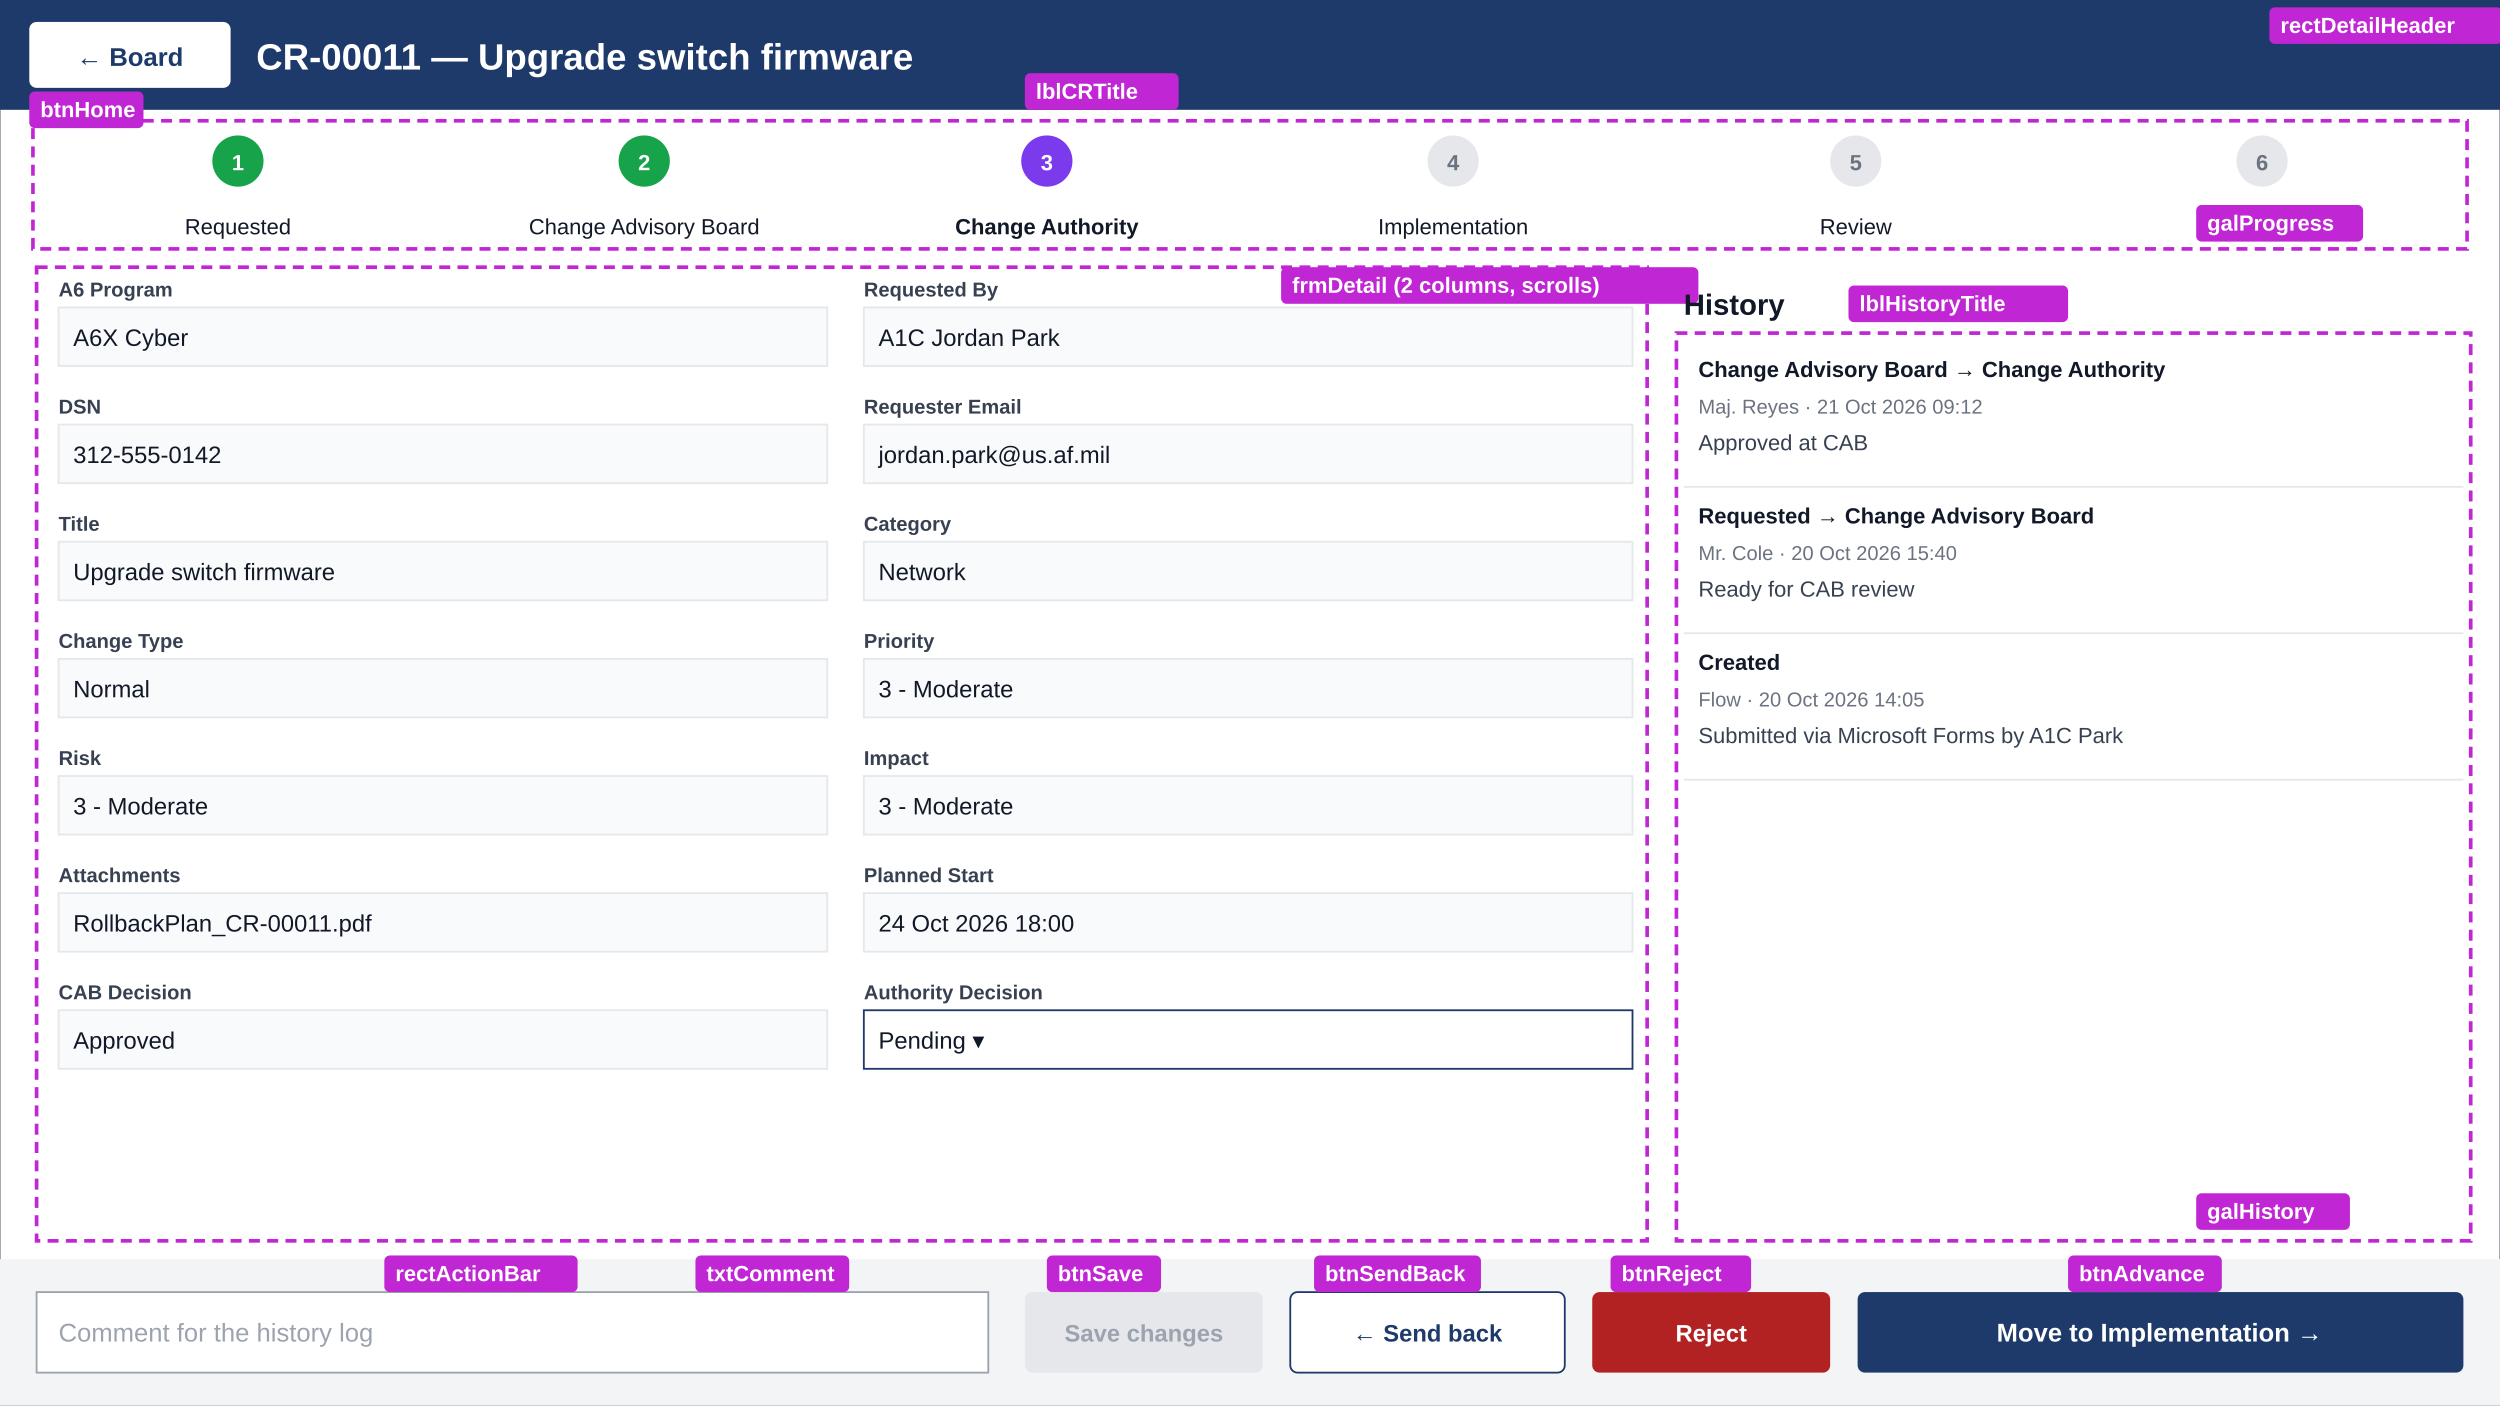
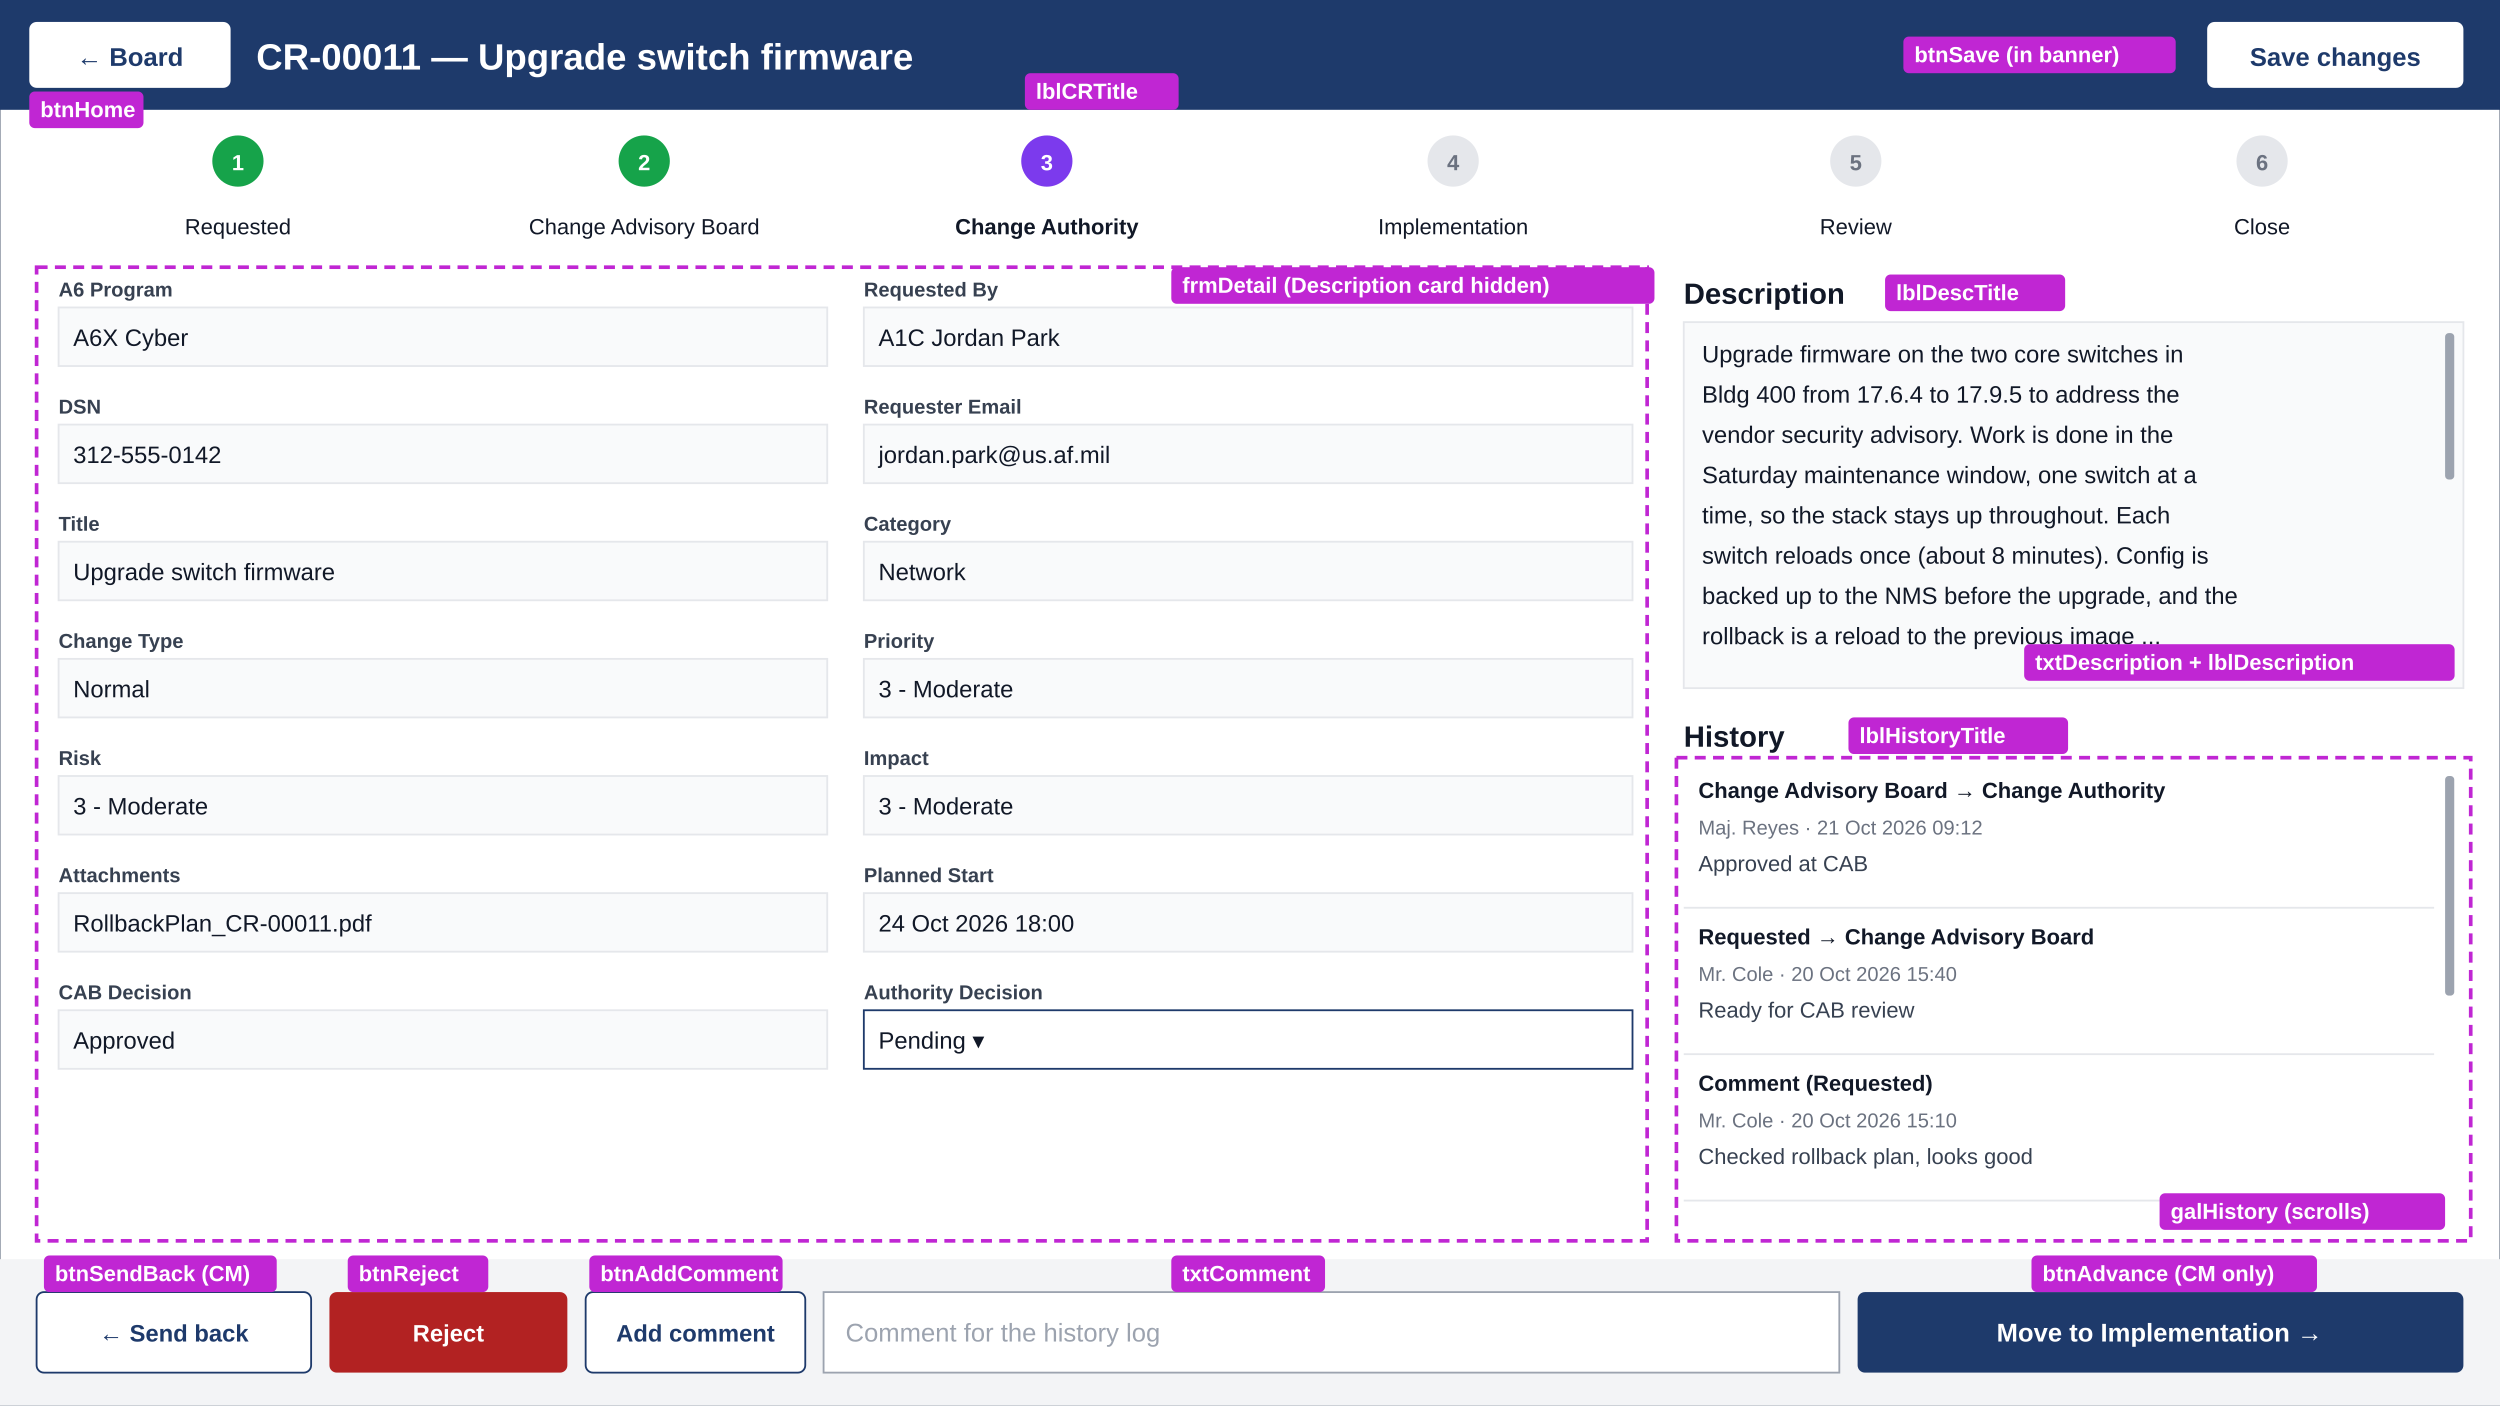
<svg xmlns="http://www.w3.org/2000/svg" viewBox="0 0 1366 768" font-family="Segoe UI, Arial, sans-serif">
  <rect x="0" y="0" width="1366" height="768" fill="#FFFFFF" stroke="#9CA3AF" />
  <rect x="0" y="0" width="1366" height="60" fill="#1E3A6B" stroke="none" />
  <rect x="16" y="12" width="110" height="36" fill="#fff" stroke="none" rx="4" />
  <text x="71" y="36" font-size="14" fill="#1E3A6B" font-weight="bold" text-anchor="middle">← Board</text>
  <text x="140" y="38" font-size="20" fill="#fff" font-weight="bold" text-anchor="start">CR-00011 — Upgrade switch firmware</text>
+   <rect x="1206" y="12" width="140" height="36" fill="#fff" stroke="none" rx="4" />
+   <text x="1276" y="36" font-size="14" fill="#1E3A6B" font-weight="bold" text-anchor="middle">Save changes</text>
  <circle cx="130" cy="88" r="14" fill="#16A34A" />
  <text x="130" y="93" font-size="12" fill="#fff" font-weight="bold" text-anchor="middle">1</text>
  <text x="130" y="128" font-size="12" fill="#111827" font-weight="normal" text-anchor="middle">Requested</text>
  <circle cx="352" cy="88" r="14" fill="#16A34A" />
  <text x="352" y="93" font-size="12" fill="#fff" font-weight="bold" text-anchor="middle">2</text>
  <text x="352" y="128" font-size="12" fill="#111827" font-weight="normal" text-anchor="middle">Change Advisory Board</text>
  <circle cx="572" cy="88" r="14" fill="#7C3AED" />
  <text x="572" y="93" font-size="12" fill="#fff" font-weight="bold" text-anchor="middle">3</text>
  <text x="572" y="128" font-size="12" fill="#111827" font-weight="bold" text-anchor="middle">Change Authority</text>
  <circle cx="794" cy="88" r="14" fill="#E5E7EB" />
  <text x="794" y="93" font-size="12" fill="#6B7280" font-weight="bold" text-anchor="middle">4</text>
  <text x="794" y="128" font-size="12" fill="#111827" font-weight="normal" text-anchor="middle">Implementation</text>
  <circle cx="1014" cy="88" r="14" fill="#E5E7EB" />
  <text x="1014" y="93" font-size="12" fill="#6B7280" font-weight="bold" text-anchor="middle">5</text>
  <text x="1014" y="128" font-size="12" fill="#111827" font-weight="normal" text-anchor="middle">Review</text>
  <circle cx="1236" cy="88" r="14" fill="#E5E7EB" />
  <text x="1236" y="93" font-size="12" fill="#6B7280" font-weight="bold" text-anchor="middle">6</text>
  <text x="1236" y="128" font-size="12" fill="#111827" font-weight="normal" text-anchor="middle">Close</text>
  <text x="32" y="162" font-size="11" fill="#374151" font-weight="bold" text-anchor="start">A6 Program</text>
  <rect x="32" y="168" width="420" height="32" fill="#F9FAFB" stroke="#E5E7EB" />
  <text x="40" y="189" font-size="13" fill="#111827" font-weight="normal" text-anchor="start">A6X Cyber</text>
  <text x="472" y="162" font-size="11" fill="#374151" font-weight="bold" text-anchor="start">Requested By</text>
  <rect x="472" y="168" width="420" height="32" fill="#F9FAFB" stroke="#E5E7EB" />
  <text x="480" y="189" font-size="13" fill="#111827" font-weight="normal" text-anchor="start">A1C Jordan Park</text>
  <text x="32" y="226" font-size="11" fill="#374151" font-weight="bold" text-anchor="start">DSN</text>
  <rect x="32" y="232" width="420" height="32" fill="#F9FAFB" stroke="#E5E7EB" />
  <text x="40" y="253" font-size="13" fill="#111827" font-weight="normal" text-anchor="start">312-555-0142</text>
  <text x="472" y="226" font-size="11" fill="#374151" font-weight="bold" text-anchor="start">Requester Email</text>
  <rect x="472" y="232" width="420" height="32" fill="#F9FAFB" stroke="#E5E7EB" />
  <text x="480" y="253" font-size="13" fill="#111827" font-weight="normal" text-anchor="start">jordan.park@us.af.mil</text>
  <text x="32" y="290" font-size="11" fill="#374151" font-weight="bold" text-anchor="start">Title</text>
  <rect x="32" y="296" width="420" height="32" fill="#F9FAFB" stroke="#E5E7EB" />
  <text x="40" y="317" font-size="13" fill="#111827" font-weight="normal" text-anchor="start">Upgrade switch firmware</text>
  <text x="472" y="290" font-size="11" fill="#374151" font-weight="bold" text-anchor="start">Category</text>
  <rect x="472" y="296" width="420" height="32" fill="#F9FAFB" stroke="#E5E7EB" />
  <text x="480" y="317" font-size="13" fill="#111827" font-weight="normal" text-anchor="start">Network</text>
  <text x="32" y="354" font-size="11" fill="#374151" font-weight="bold" text-anchor="start">Change Type</text>
  <rect x="32" y="360" width="420" height="32" fill="#F9FAFB" stroke="#E5E7EB" />
  <text x="40" y="381" font-size="13" fill="#111827" font-weight="normal" text-anchor="start">Normal</text>
  <text x="472" y="354" font-size="11" fill="#374151" font-weight="bold" text-anchor="start">Priority</text>
  <rect x="472" y="360" width="420" height="32" fill="#F9FAFB" stroke="#E5E7EB" />
  <text x="480" y="381" font-size="13" fill="#111827" font-weight="normal" text-anchor="start">3 - Moderate</text>
  <text x="32" y="418" font-size="11" fill="#374151" font-weight="bold" text-anchor="start">Risk</text>
  <rect x="32" y="424" width="420" height="32" fill="#F9FAFB" stroke="#E5E7EB" />
  <text x="40" y="445" font-size="13" fill="#111827" font-weight="normal" text-anchor="start">3 - Moderate</text>
  <text x="472" y="418" font-size="11" fill="#374151" font-weight="bold" text-anchor="start">Impact</text>
  <rect x="472" y="424" width="420" height="32" fill="#F9FAFB" stroke="#E5E7EB" />
  <text x="480" y="445" font-size="13" fill="#111827" font-weight="normal" text-anchor="start">3 - Moderate</text>
  <text x="32" y="482" font-size="11" fill="#374151" font-weight="bold" text-anchor="start">Attachments</text>
  <rect x="32" y="488" width="420" height="32" fill="#F9FAFB" stroke="#E5E7EB" />
  <text x="40" y="509" font-size="13" fill="#111827" font-weight="normal" text-anchor="start">RollbackPlan_CR-00011.pdf</text>
  <text x="472" y="482" font-size="11" fill="#374151" font-weight="bold" text-anchor="start">Planned Start</text>
  <rect x="472" y="488" width="420" height="32" fill="#F9FAFB" stroke="#E5E7EB" />
  <text x="480" y="509" font-size="13" fill="#111827" font-weight="normal" text-anchor="start">24 Oct 2026 18:00</text>
  <text x="32" y="546" font-size="11" fill="#374151" font-weight="bold" text-anchor="start">CAB Decision</text>
  <rect x="32" y="552" width="420" height="32" fill="#F9FAFB" stroke="#E5E7EB" />
  <text x="40" y="573" font-size="13" fill="#111827" font-weight="normal" text-anchor="start">Approved</text>
  <text x="472" y="546" font-size="11" fill="#374151" font-weight="bold" text-anchor="start">Authority Decision</text>
  <rect x="472" y="552" width="420" height="32" fill="#fff" stroke="#1E3A6B" />
  <text x="480" y="573" font-size="13" fill="#111827" font-weight="normal" text-anchor="start">Pending ▾</text>
  <rect x="20" y="146" width="880" height="532" fill="none" stroke="#C026D3" stroke-width="2" stroke-dasharray="6 4" />
-   <rect x="700" y="146" width="228" height="20" fill="#C026D3" stroke="none" rx="3" />
-   <text x="706" y="160" font-size="12" fill="#fff" font-weight="bold" text-anchor="start">frmDetail (2 columns, scrolls)</text>
-   <text x="920" y="172" font-size="16" fill="#111827" font-weight="bold" text-anchor="start">History</text>
-   <text x="928" y="206" font-size="12" fill="#111827" font-weight="bold" text-anchor="start">Change Advisory Board → Change Authority</text>
-   <text x="928" y="226" font-size="11" fill="#6B7280" font-weight="normal" text-anchor="start">Maj. Reyes · 21 Oct 2026 09:12</text>
-   <text x="928" y="246" font-size="12" fill="#374151" font-weight="normal" text-anchor="start">Approved at CAB</text>
-   <line x1="920" y1="266" x2="1346" y2="266" stroke="#E5E7EB" />
-   <text x="928" y="286" font-size="12" fill="#111827" font-weight="bold" text-anchor="start">Requested → Change Advisory Board</text>
-   <text x="928" y="306" font-size="11" fill="#6B7280" font-weight="normal" text-anchor="start">Mr. Cole · 20 Oct 2026 15:40</text>
-   <text x="928" y="326" font-size="12" fill="#374151" font-weight="normal" text-anchor="start">Ready for CAB review</text>
-   <line x1="920" y1="346" x2="1346" y2="346" stroke="#E5E7EB" />
-   <text x="928" y="366" font-size="12" fill="#111827" font-weight="bold" text-anchor="start">Created</text>
-   <text x="928" y="386" font-size="11" fill="#6B7280" font-weight="normal" text-anchor="start">Flow · 20 Oct 2026 14:05</text>
-   <text x="928" y="406" font-size="12" fill="#374151" font-weight="normal" text-anchor="start">Submitted via Microsoft Forms by A1C Park</text>
-   <line x1="920" y1="426" x2="1346" y2="426" stroke="#E5E7EB" />
-   <rect x="916" y="182" width="434" height="496" fill="none" stroke="#C026D3" stroke-width="2" stroke-dasharray="6 4" />
-   <rect x="1200" y="652" width="84" height="20" fill="#C026D3" stroke="none" rx="3" />
-   <text x="1206" y="666" font-size="12" fill="#fff" font-weight="bold" text-anchor="start">galHistory</text>
-   <rect x="1010" y="156" width="120" height="20" fill="#C026D3" stroke="none" rx="3" />
-   <text x="1016" y="170" font-size="12" fill="#fff" font-weight="bold" text-anchor="start">lblHistoryTitle</text>
+   <rect x="640" y="146" width="264" height="20" fill="#C026D3" stroke="none" rx="3" />
+   <text x="646" y="160" font-size="12" fill="#fff" font-weight="bold" text-anchor="start">frmDetail (Description card hidden)</text>
+   <text x="920" y="166" font-size="16" fill="#111827" font-weight="bold" text-anchor="start">Description</text>
+   <rect x="920" y="176" width="426" height="200" fill="#F9FAFB" stroke="#E5E7EB" />
+   <text x="930" y="198" font-size="13" fill="#111827" font-weight="normal" text-anchor="start">Upgrade firmware on the two core switches in</text>
+   <text x="930" y="220" font-size="13" fill="#111827" font-weight="normal" text-anchor="start">Bldg 400 from 17.6.4 to 17.9.5 to address the</text>
+   <text x="930" y="242" font-size="13" fill="#111827" font-weight="normal" text-anchor="start">vendor security advisory. Work is done in the</text>
+   <text x="930" y="264" font-size="13" fill="#111827" font-weight="normal" text-anchor="start">Saturday maintenance window, one switch at a</text>
+   <text x="930" y="286" font-size="13" fill="#111827" font-weight="normal" text-anchor="start">time, so the stack stays up throughout. Each</text>
+   <text x="930" y="308" font-size="13" fill="#111827" font-weight="normal" text-anchor="start">switch reloads once (about 8 minutes). Config is</text>
+   <text x="930" y="330" font-size="13" fill="#111827" font-weight="normal" text-anchor="start">backed up to the NMS before the upgrade, and the</text>
+   <text x="930" y="352" font-size="13" fill="#111827" font-weight="normal" text-anchor="start">rollback is a reload to the previous image ...</text>
+   <rect x="1336" y="182" width="5" height="80" fill="#9CA3AF" stroke="none" rx="2" />
+   <rect x="1030" y="150" width="98.4" height="20" fill="#C026D3" stroke="none" rx="3" />
+   <text x="1036" y="164" font-size="12" fill="#fff" font-weight="bold" text-anchor="start">lblDescTitle</text>
+   <rect x="1106" y="352" width="235.2" height="20" fill="#C026D3" stroke="none" rx="3" />
+   <text x="1112" y="366" font-size="12" fill="#fff" font-weight="bold" text-anchor="start">txtDescription + lblDescription</text>
+   <text x="920" y="408" font-size="16" fill="#111827" font-weight="bold" text-anchor="start">History</text>
+   <text x="928" y="436" font-size="12" fill="#111827" font-weight="bold" text-anchor="start">Change Advisory Board → Change Authority</text>
+   <text x="928" y="456" font-size="11" fill="#6B7280" font-weight="normal" text-anchor="start">Maj. Reyes · 21 Oct 2026 09:12</text>
+   <text x="928" y="476" font-size="12" fill="#374151" font-weight="normal" text-anchor="start">Approved at CAB</text>
+   <line x1="920" y1="496" x2="1330" y2="496" stroke="#E5E7EB" />
+   <text x="928" y="516" font-size="12" fill="#111827" font-weight="bold" text-anchor="start">Requested → Change Advisory Board</text>
+   <text x="928" y="536" font-size="11" fill="#6B7280" font-weight="normal" text-anchor="start">Mr. Cole · 20 Oct 2026 15:40</text>
+   <text x="928" y="556" font-size="12" fill="#374151" font-weight="normal" text-anchor="start">Ready for CAB review</text>
+   <line x1="920" y1="576" x2="1330" y2="576" stroke="#E5E7EB" />
+   <text x="928" y="596" font-size="12" fill="#111827" font-weight="bold" text-anchor="start">Comment (Requested)</text>
+   <text x="928" y="616" font-size="11" fill="#6B7280" font-weight="normal" text-anchor="start">Mr. Cole · 20 Oct 2026 15:10</text>
+   <text x="928" y="636" font-size="12" fill="#374151" font-weight="normal" text-anchor="start">Checked rollback plan, looks good</text>
+   <line x1="920" y1="656" x2="1330" y2="656" stroke="#E5E7EB" />
+   <rect x="1336" y="424" width="5" height="120" fill="#9CA3AF" stroke="none" rx="2" />
+   <rect x="916" y="414" width="434" height="264" fill="none" stroke="#C026D3" stroke-width="2" stroke-dasharray="6 4" />
+   <rect x="1010" y="392" width="120" height="20" fill="#C026D3" stroke="none" rx="3" />
+   <text x="1016" y="406" font-size="12" fill="#fff" font-weight="bold" text-anchor="start">lblHistoryTitle</text>
+   <rect x="1180" y="652" width="156" height="20" fill="#C026D3" stroke="none" rx="3" />
+   <text x="1186" y="666" font-size="12" fill="#fff" font-weight="bold" text-anchor="start">galHistory (scrolls)</text>
  <rect x="0" y="688" width="1366" height="80" fill="#F3F4F6" stroke="none" />
-   <rect x="20" y="706" width="520" height="44" fill="#fff" stroke="#9CA3AF" />
-   <text x="32" y="733" font-size="14" fill="#9CA3AF" font-weight="normal" text-anchor="start">Comment for the history log</text>
-   <rect x="560" y="706" width="130" height="44" fill="#E5E7EB" stroke="none" rx="4" />
-   <text x="625" y="733" font-size="13" fill="#9CA3AF" font-weight="bold" text-anchor="middle">Save changes</text>
-   <rect x="705" y="706" width="150" height="44" fill="#fff" stroke="#1E3A6B" rx="4" />
-   <text x="780" y="733" font-size="13" fill="#1E3A6B" font-weight="bold" text-anchor="middle">← Send back</text>
-   <rect x="870" y="706" width="130" height="44" fill="#B22222" stroke="none" rx="4" />
-   <text x="935" y="733" font-size="13" fill="#fff" font-weight="bold" text-anchor="middle">Reject</text>
+   <rect x="20" y="706" width="150" height="44" fill="#fff" stroke="#1E3A6B" rx="4" />
+   <text x="95" y="733" font-size="13" fill="#1E3A6B" font-weight="bold" text-anchor="middle">← Send back</text>
+   <rect x="180" y="706" width="130" height="44" fill="#B22222" stroke="none" rx="4" />
+   <text x="245" y="733" font-size="13" fill="#fff" font-weight="bold" text-anchor="middle">Reject</text>
+   <rect x="320" y="706" width="120" height="44" fill="#fff" stroke="#1E3A6B" rx="4" />
+   <text x="380" y="733" font-size="13" fill="#1E3A6B" font-weight="bold" text-anchor="middle">Add comment</text>
+   <rect x="450" y="706" width="555" height="44" fill="#fff" stroke="#9CA3AF" />
+   <text x="462" y="733" font-size="14" fill="#9CA3AF" font-weight="normal" text-anchor="start">Comment for the history log</text>
  <rect x="1015" y="706" width="331" height="44" fill="#1E3A6B" stroke="none" rx="4" />
  <text x="1180" y="733" font-size="14" fill="#fff" font-weight="bold" text-anchor="middle">Move to Implementation →</text>
-   <rect x="1240" y="4" width="127.2" height="20" fill="#C026D3" stroke="none" rx="3" />
-   <text x="1246" y="18" font-size="12" fill="#fff" font-weight="bold" text-anchor="start">rectDetailHeader</text>
+   <rect x="1040" y="20" width="148.8" height="20" fill="#C026D3" stroke="none" rx="3" />
+   <text x="1046" y="34" font-size="12" fill="#fff" font-weight="bold" text-anchor="start">btnSave (in banner)</text>
  <rect x="16" y="50" width="62.4" height="20" fill="#C026D3" stroke="none" rx="3" />
  <text x="22" y="64" font-size="12" fill="#fff" font-weight="bold" text-anchor="start">btnHome</text>
  <rect x="560" y="40" width="84" height="20" fill="#C026D3" stroke="none" rx="3" />
  <text x="566" y="54" font-size="12" fill="#fff" font-weight="bold" text-anchor="start">lblCRTitle</text>
-   <rect x="18" y="66" width="1330" height="70" fill="none" stroke="#C026D3" stroke-width="2" stroke-dasharray="6 4" />
-   <rect x="1200" y="112" width="91.2" height="20" fill="#C026D3" stroke="none" rx="3" />
-   <text x="1206" y="126" font-size="12" fill="#fff" font-weight="bold" text-anchor="start">galProgress</text>
-   <rect x="210" y="686" width="105.6" height="20" fill="#C026D3" stroke="none" rx="3" />
-   <text x="216" y="700" font-size="12" fill="#fff" font-weight="bold" text-anchor="start">rectActionBar</text>
-   <rect x="380" y="686" width="84" height="20" fill="#C026D3" stroke="none" rx="3" />
-   <text x="386" y="700" font-size="12" fill="#fff" font-weight="bold" text-anchor="start">txtComment</text>
-   <rect x="572" y="686" width="62.4" height="20" fill="#C026D3" stroke="none" rx="3" />
-   <text x="578" y="700" font-size="12" fill="#fff" font-weight="bold" text-anchor="start">btnSave</text>
-   <rect x="718" y="686" width="91.2" height="20" fill="#C026D3" stroke="none" rx="3" />
-   <text x="724" y="700" font-size="12" fill="#fff" font-weight="bold" text-anchor="start">btnSendBack</text>
-   <rect x="880" y="686" width="76.8" height="20" fill="#C026D3" stroke="none" rx="3" />
-   <text x="886" y="700" font-size="12" fill="#fff" font-weight="bold" text-anchor="start">btnReject</text>
-   <rect x="1130" y="686" width="84" height="20" fill="#C026D3" stroke="none" rx="3" />
-   <text x="1136" y="700" font-size="12" fill="#fff" font-weight="bold" text-anchor="start">btnAdvance</text>
+   <rect x="24" y="686" width="127.2" height="20" fill="#C026D3" stroke="none" rx="3" />
+   <text x="30" y="700" font-size="12" fill="#fff" font-weight="bold" text-anchor="start">btnSendBack (CM)</text>
+   <rect x="190" y="686" width="76.8" height="20" fill="#C026D3" stroke="none" rx="3" />
+   <text x="196" y="700" font-size="12" fill="#fff" font-weight="bold" text-anchor="start">btnReject</text>
+   <rect x="322" y="686" width="105.6" height="20" fill="#C026D3" stroke="none" rx="3" />
+   <text x="328" y="700" font-size="12" fill="#fff" font-weight="bold" text-anchor="start">btnAddComment</text>
+   <rect x="640" y="686" width="84" height="20" fill="#C026D3" stroke="none" rx="3" />
+   <text x="646" y="700" font-size="12" fill="#fff" font-weight="bold" text-anchor="start">txtComment</text>
+   <rect x="1110" y="686" width="156" height="20" fill="#C026D3" stroke="none" rx="3" />
+   <text x="1116" y="700" font-size="12" fill="#fff" font-weight="bold" text-anchor="start">btnAdvance (CM only)</text>
</svg>
